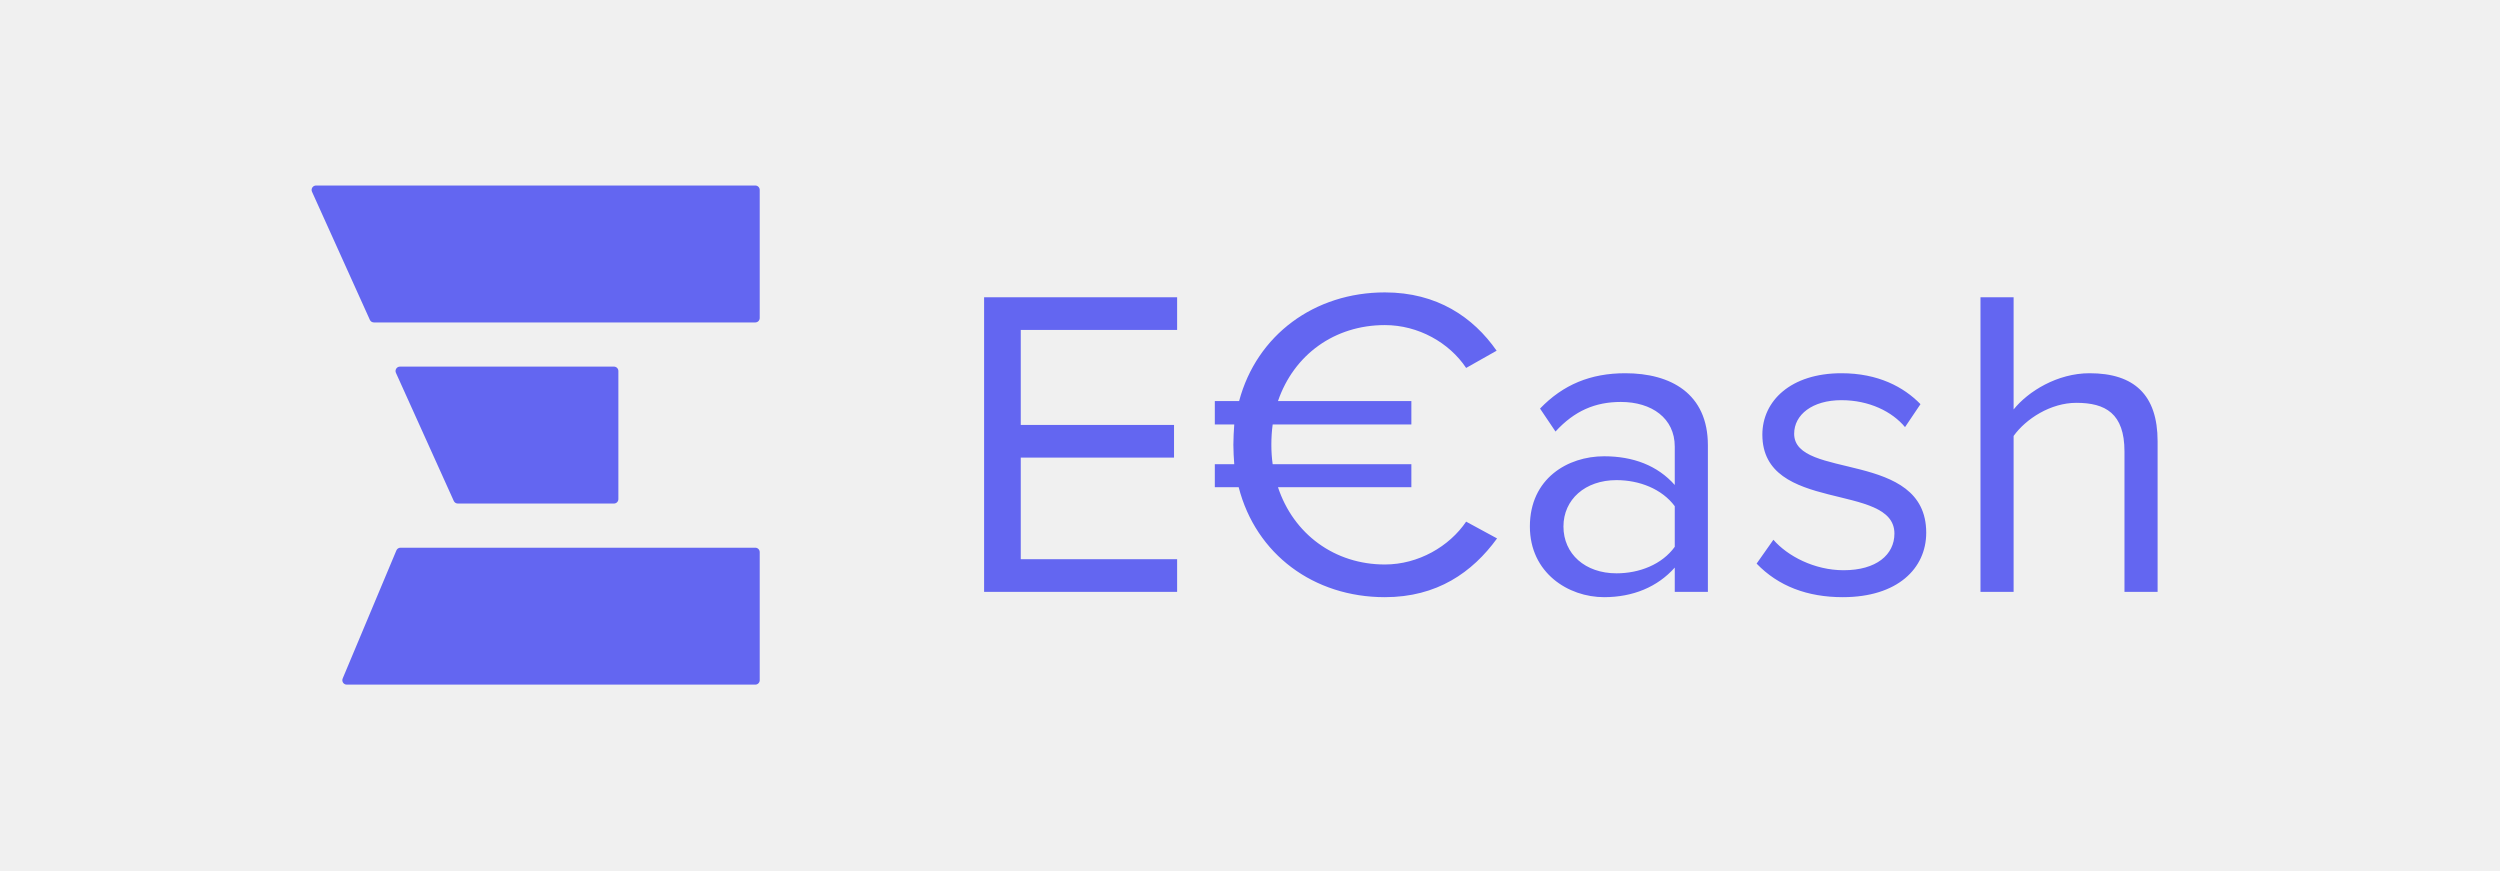
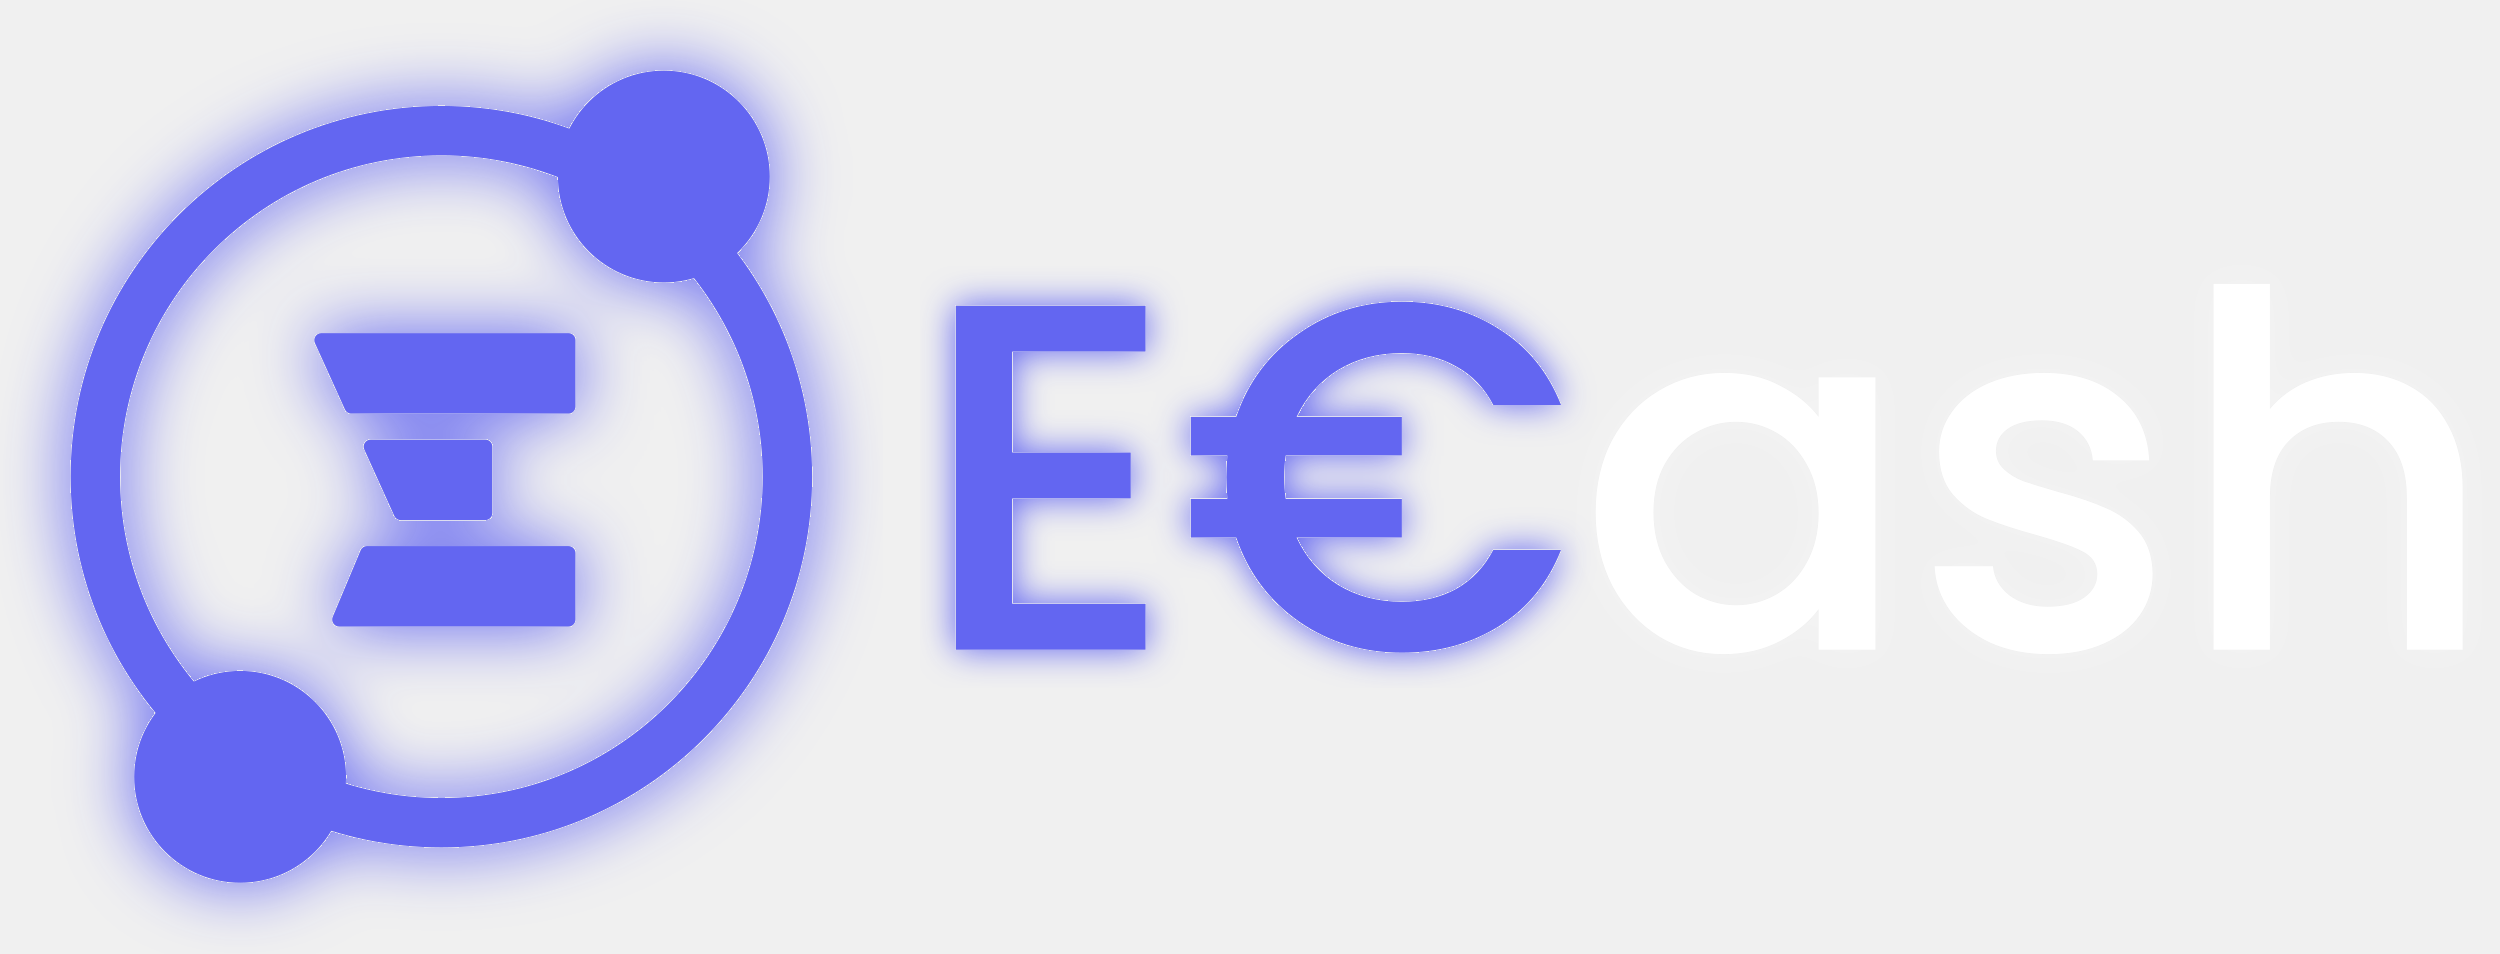
- <svg xmlns="http://www.w3.org/2000/svg" width="566" height="197" viewBox="0 0 566 197" fill="#6366f1">
-   <path d="M266.5 134V126.6H231.1V103.6H265.8V96.2H231.1V74.7H266.5V67.3H222.8V134H266.5ZM313.534 135.2C325.334 135.2 333.334 129.6 338.934 121.9L331.934 118.1C328.134 123.7 321.134 127.8 313.534 127.8C302.134 127.8 292.834 120.9 289.334 110.3H319.534V105.1H288.134C287.934 103.7 287.834 102.2 287.834 100.7C287.834 99.1 287.934 97.6 288.134 96.1H319.534V90.8H289.334C292.934 80.3 302.134 73.6 313.534 73.6C321.134 73.6 328.134 77.6 331.934 83.3L338.834 79.4C333.534 71.8 325.334 66.2 313.534 66.2C297.634 66.2 284.534 75.8 280.534 90.8H275.034V96.1H279.434C279.334 97.6 279.234 99.2 279.234 100.7C279.234 102.2 279.334 103.7 279.434 105.1H275.034V110.3H280.434C284.334 125.5 297.434 135.2 313.534 135.2ZM386.665 134V100.8C386.665 89.1 378.265 84.5 367.965 84.5C360.065 84.5 353.865 87.1 348.665 92.5L352.165 97.7C356.465 93 361.165 91 366.965 91C373.965 91 379.165 94.7 379.165 101.1V109.8C375.265 105.4 369.765 103.3 363.165 103.3C354.965 103.3 346.365 108.3 346.365 119.2C346.365 129.7 355.065 135.2 363.165 135.2C369.665 135.2 375.265 132.9 379.165 128.5V134H386.665ZM365.965 129.8C358.865 129.8 353.965 125.4 353.965 119.2C353.965 113.1 358.865 108.7 365.965 108.7C371.165 108.7 376.265 110.7 379.165 114.6V123.8C376.265 127.8 371.165 129.8 365.965 129.8ZM417.197 135.2C429.597 135.2 436.097 128.7 436.097 120.6C436.097 101.8 406.197 108.7 406.197 98.2C406.197 93.9 410.297 90.6 416.897 90.6C423.197 90.6 428.397 93.2 431.297 96.7L434.797 91.5C430.997 87.6 425.197 84.5 416.897 84.5C405.397 84.5 398.997 90.8 398.997 98.4C398.997 116.3 428.897 109.1 428.897 120.8C428.897 125.6 424.797 129.1 417.397 129.1C410.797 129.1 404.697 125.9 401.497 122.2L397.697 127.6C402.597 132.7 409.197 135.2 417.197 135.2ZM488.481 134V99.9C488.481 89.4 483.181 84.5 473.081 84.5C465.781 84.5 459.181 88.6 455.881 92.7V67.3H448.381V134H455.881V98.7C458.681 94.8 464.281 91.2 470.081 91.2C476.681 91.2 480.981 93.6 480.981 102.2V134H488.481Z" fill="" />
-   <path d="M171 155L78.504 155C77.789 155 77.305 154.272 77.582 153.613L89.743 124.613C89.899 124.242 90.262 124 90.665 124L171 124C171.552 124 172 124.448 172 125L172 154C172 154.552 171.552 155 171 155Z" />
-   <path d="M140 84L140 113C140 113.552 139.552 114 139 114L103.646 114C103.253 114 102.896 113.77 102.734 113.412L89.638 84.412C89.339 83.75 89.823 83 90.549 83L139 83C139.552 83 140 83.448 140 84Z" />
-   <path d="M171 73L84.646 73C84.253 73 83.896 72.77 83.734 72.412L70.638 43.411C70.339 42.75 70.823 42 71.549 42L171 42C171.552 42 172 42.448 172 43L172 72C172 72.552 171.552 73 171 73Z" />
+ <svg xmlns="http://www.w3.org/2000/svg" width="354" height="135" viewBox="0 0 354 135" fill="none">
+   <g filter="url(#filter0_d_137_10)">
+     <rect x="13.5" y="18.5" width="98" height="98" rx="49" stroke="#6366F1" stroke-width="7" />
+     <path d="M80.489 88.723L48.037 88.723C47.323 88.723 46.839 87.995 47.115 87.336L51.059 77.937C51.215 77.566 51.579 77.324 51.981 77.324L80.489 77.324C81.042 77.324 81.489 77.772 81.489 78.324L81.489 87.723C81.489 88.276 81.042 88.723 80.489 88.723Z" fill="#6366F1" />
+     <path d="M69.715 63.247L69.715 72.647C69.715 73.199 69.267 73.647 68.715 73.647L56.746 73.647C56.353 73.647 55.996 73.416 55.834 73.058L51.587 63.659C51.288 62.997 51.772 62.247 52.498 62.247L68.715 62.247C69.267 62.247 69.715 62.695 69.715 63.247Z" fill="#6366F1" />
+     <path d="M80.489 58.57L49.754 58.57C49.361 58.57 49.005 58.34 48.843 57.981L44.595 48.582C44.296 47.92 44.78 47.17 45.507 47.17L80.489 47.17C81.042 47.17 81.489 47.618 81.489 48.17L81.489 57.57C81.489 58.122 81.042 58.57 80.489 58.57Z" fill="#6366F1" />
+     <rect x="80.5" y="11.5" width="27" height="27" rx="13.5" fill="#6366F1" stroke="#6366F1" stroke-width="3" />
+     <rect x="20.5" y="96.5" width="27" height="27" rx="13.5" fill="#6366F1" stroke="#6366F1" stroke-width="3" />
+   </g>
+   <g filter="url(#filter1_d_137_10)">
+     <path d="M143.314 49.79V64.07H160.114V70.58H143.314V85.49H162.214V92H135.334V43.28H162.214V49.79H143.314ZM198.503 85.21C201.443 85.21 204.01 84.603 206.203 83.39C208.443 82.13 210.193 80.287 211.453 77.86H221.043C219.223 82.527 216.306 86.12 212.293 88.64C208.28 91.16 203.683 92.42 198.503 92.42C193.043 92.42 188.19 90.95 183.943 88.01C179.696 85.023 176.733 81.057 175.053 76.11H168.613V70.65H173.793C173.7 69.343 173.653 68.317 173.653 67.57C173.653 66.823 173.7 65.797 173.793 64.49H168.613V59.03H175.053C176.733 54.083 179.696 50.14 183.943 47.2C188.19 44.213 193.043 42.72 198.503 42.72C203.636 42.72 208.21 44.003 212.223 46.57C216.283 49.09 219.223 52.683 221.043 57.35H211.453C210.193 54.923 208.443 53.103 206.203 51.89C204.01 50.63 201.443 50 198.503 50C195.096 50 192.086 50.793 189.473 52.38C186.906 53.967 184.946 56.183 183.593 59.03H198.503V64.49H182.053C181.913 65.47 181.843 66.497 181.843 67.57C181.843 68.643 181.913 69.67 182.053 70.65H198.503V76.11H183.593C184.946 79.003 186.906 81.243 189.473 82.83C192.086 84.417 195.096 85.21 198.503 85.21Z" fill="#6366F1" />
+   </g>
+   <g filter="url(#filter2_d_137_10)">
+     <path d="M225.944 72.54C225.944 68.667 226.737 65.237 228.324 62.25C229.957 59.263 232.15 56.953 234.904 55.32C237.704 53.64 240.784 52.8 244.144 52.8C247.177 52.8 249.814 53.407 252.054 54.62C254.34 55.787 256.16 57.257 257.514 59.03V53.43H265.564V92H257.514V86.26C256.16 88.08 254.317 89.597 251.984 90.81C249.65 92.023 246.99 92.63 244.004 92.63C240.69 92.63 237.657 91.79 234.904 90.11C232.15 88.383 229.957 86.003 228.324 82.97C226.737 79.89 225.944 76.413 225.944 72.54ZM257.514 72.68C257.514 70.02 256.954 67.71 255.834 65.75C254.76 63.79 253.337 62.297 251.564 61.27C249.79 60.243 247.877 59.73 245.824 59.73C243.77 59.73 241.857 60.243 240.084 61.27C238.31 62.25 236.864 63.72 235.744 65.68C234.67 67.593 234.134 69.88 234.134 72.54C234.134 75.2 234.67 77.533 235.744 79.54C236.864 81.547 238.31 83.087 240.084 84.16C241.904 85.187 243.817 85.7 245.824 85.7C247.877 85.7 249.79 85.187 251.564 84.16C253.337 83.133 254.76 81.64 255.834 79.68C256.954 77.673 257.514 75.34 257.514 72.68ZM290.045 92.63C287.012 92.63 284.282 92.093 281.855 91.02C279.475 89.9 277.585 88.407 276.185 86.54C274.785 84.627 274.038 82.503 273.945 80.17H282.205C282.345 81.803 283.115 83.18 284.515 84.3C285.962 85.373 287.758 85.91 289.905 85.91C292.145 85.91 293.872 85.49 295.085 84.65C296.345 83.763 296.975 82.643 296.975 81.29C296.975 79.843 296.275 78.77 294.875 78.07C293.522 77.37 291.352 76.6 288.365 75.76C285.472 74.967 283.115 74.197 281.295 73.45C279.475 72.703 277.888 71.56 276.535 70.02C275.228 68.48 274.575 66.45 274.575 63.93C274.575 61.877 275.182 60.01 276.395 58.33C277.608 56.603 279.335 55.25 281.575 54.27C283.862 53.29 286.475 52.8 289.415 52.8C293.802 52.8 297.325 53.92 299.985 56.16C302.692 58.353 304.138 61.363 304.325 65.19H296.345C296.205 63.463 295.505 62.087 294.245 61.06C292.985 60.033 291.282 59.52 289.135 59.52C287.035 59.52 285.425 59.917 284.305 60.71C283.185 61.503 282.625 62.553 282.625 63.86C282.625 64.887 282.998 65.75 283.745 66.45C284.492 67.15 285.402 67.71 286.475 68.13C287.548 68.503 289.135 68.993 291.235 69.6C294.035 70.347 296.322 71.117 298.095 71.91C299.915 72.657 301.478 73.777 302.785 75.27C304.092 76.763 304.768 78.747 304.815 81.22C304.815 83.413 304.208 85.373 302.995 87.1C301.782 88.827 300.055 90.18 297.815 91.16C295.622 92.14 293.032 92.63 290.045 92.63ZM333.388 52.8C336.328 52.8 338.941 53.43 341.228 54.69C343.561 55.95 345.381 57.817 346.688 60.29C348.041 62.763 348.718 65.75 348.718 69.25V92H340.808V70.44C340.808 66.987 339.944 64.35 338.218 62.53C336.491 60.663 334.134 59.73 331.148 59.73C328.161 59.73 325.781 60.663 324.008 62.53C322.281 64.35 321.418 66.987 321.418 70.44V92H313.438V40.2H321.418V57.91C322.771 56.277 324.474 55.017 326.528 54.13C328.628 53.243 330.914 52.8 333.388 52.8Z" fill="white" />
+   </g>
+   <defs>
+     <filter id="filter0_d_137_10" x="0" y="0" width="125" height="135" filterUnits="userSpaceOnUse" color-interpolation-filters="sRGB">
+       <feFlood flood-opacity="0" result="BackgroundImageFix" />
+       <feColorMatrix in="SourceAlpha" type="matrix" values="0 0 0 0 0 0 0 0 0 0 0 0 0 0 0 0 0 0 127 0" result="hardAlpha" />
+       <feOffset />
+       <feGaussianBlur stdDeviation="5" />
+       <feComposite in2="hardAlpha" operator="out" />
+       <feColorMatrix type="matrix" values="0 0 0 0 0.388 0 0 0 0 0.4 0 0 0 0 0.945 0 0 0 1 0" />
+       <feBlend mode="normal" in2="BackgroundImageFix" result="effect1_dropShadow_137_10" />
+       <feBlend mode="normal" in="SourceGraphic" in2="effect1_dropShadow_137_10" result="shape" />
+     </filter>
+     <filter id="filter1_d_137_10" x="130.334" y="37.72" width="95.709" height="59.7" filterUnits="userSpaceOnUse" color-interpolation-filters="sRGB">
+       <feFlood flood-opacity="0" result="BackgroundImageFix" />
+       <feColorMatrix in="SourceAlpha" type="matrix" values="0 0 0 0 0 0 0 0 0 0 0 0 0 0 0 0 0 0 127 0" result="hardAlpha" />
+       <feOffset />
+       <feGaussianBlur stdDeviation="2.5" />
+       <feComposite in2="hardAlpha" operator="out" />
+       <feColorMatrix type="matrix" values="0 0 0 0 0.388 0 0 0 0 0.4 0 0 0 0 0.945 0 0 0 1 0" />
+       <feBlend mode="normal" in2="BackgroundImageFix" result="effect1_dropShadow_137_10" />
+       <feBlend mode="normal" in="SourceGraphic" in2="effect1_dropShadow_137_10" result="shape" />
+     </filter>
+     <filter id="filter2_d_137_10" x="220.944" y="35.2" width="132.774" height="62.43" filterUnits="userSpaceOnUse" color-interpolation-filters="sRGB">
+       <feFlood flood-opacity="0" result="BackgroundImageFix" />
+       <feColorMatrix in="SourceAlpha" type="matrix" values="0 0 0 0 0 0 0 0 0 0 0 0 0 0 0 0 0 0 127 0" result="hardAlpha" />
+       <feOffset />
+       <feGaussianBlur stdDeviation="2.5" />
+       <feComposite in2="hardAlpha" operator="out" />
+       <feColorMatrix type="matrix" values="0 0 0 0 1 0 0 0 0 1 0 0 0 0 1 0 0 0 0.25 0" />
+       <feBlend mode="normal" in2="BackgroundImageFix" result="effect1_dropShadow_137_10" />
+       <feBlend mode="normal" in="SourceGraphic" in2="effect1_dropShadow_137_10" result="shape" />
+     </filter>
+   </defs>
</svg>
